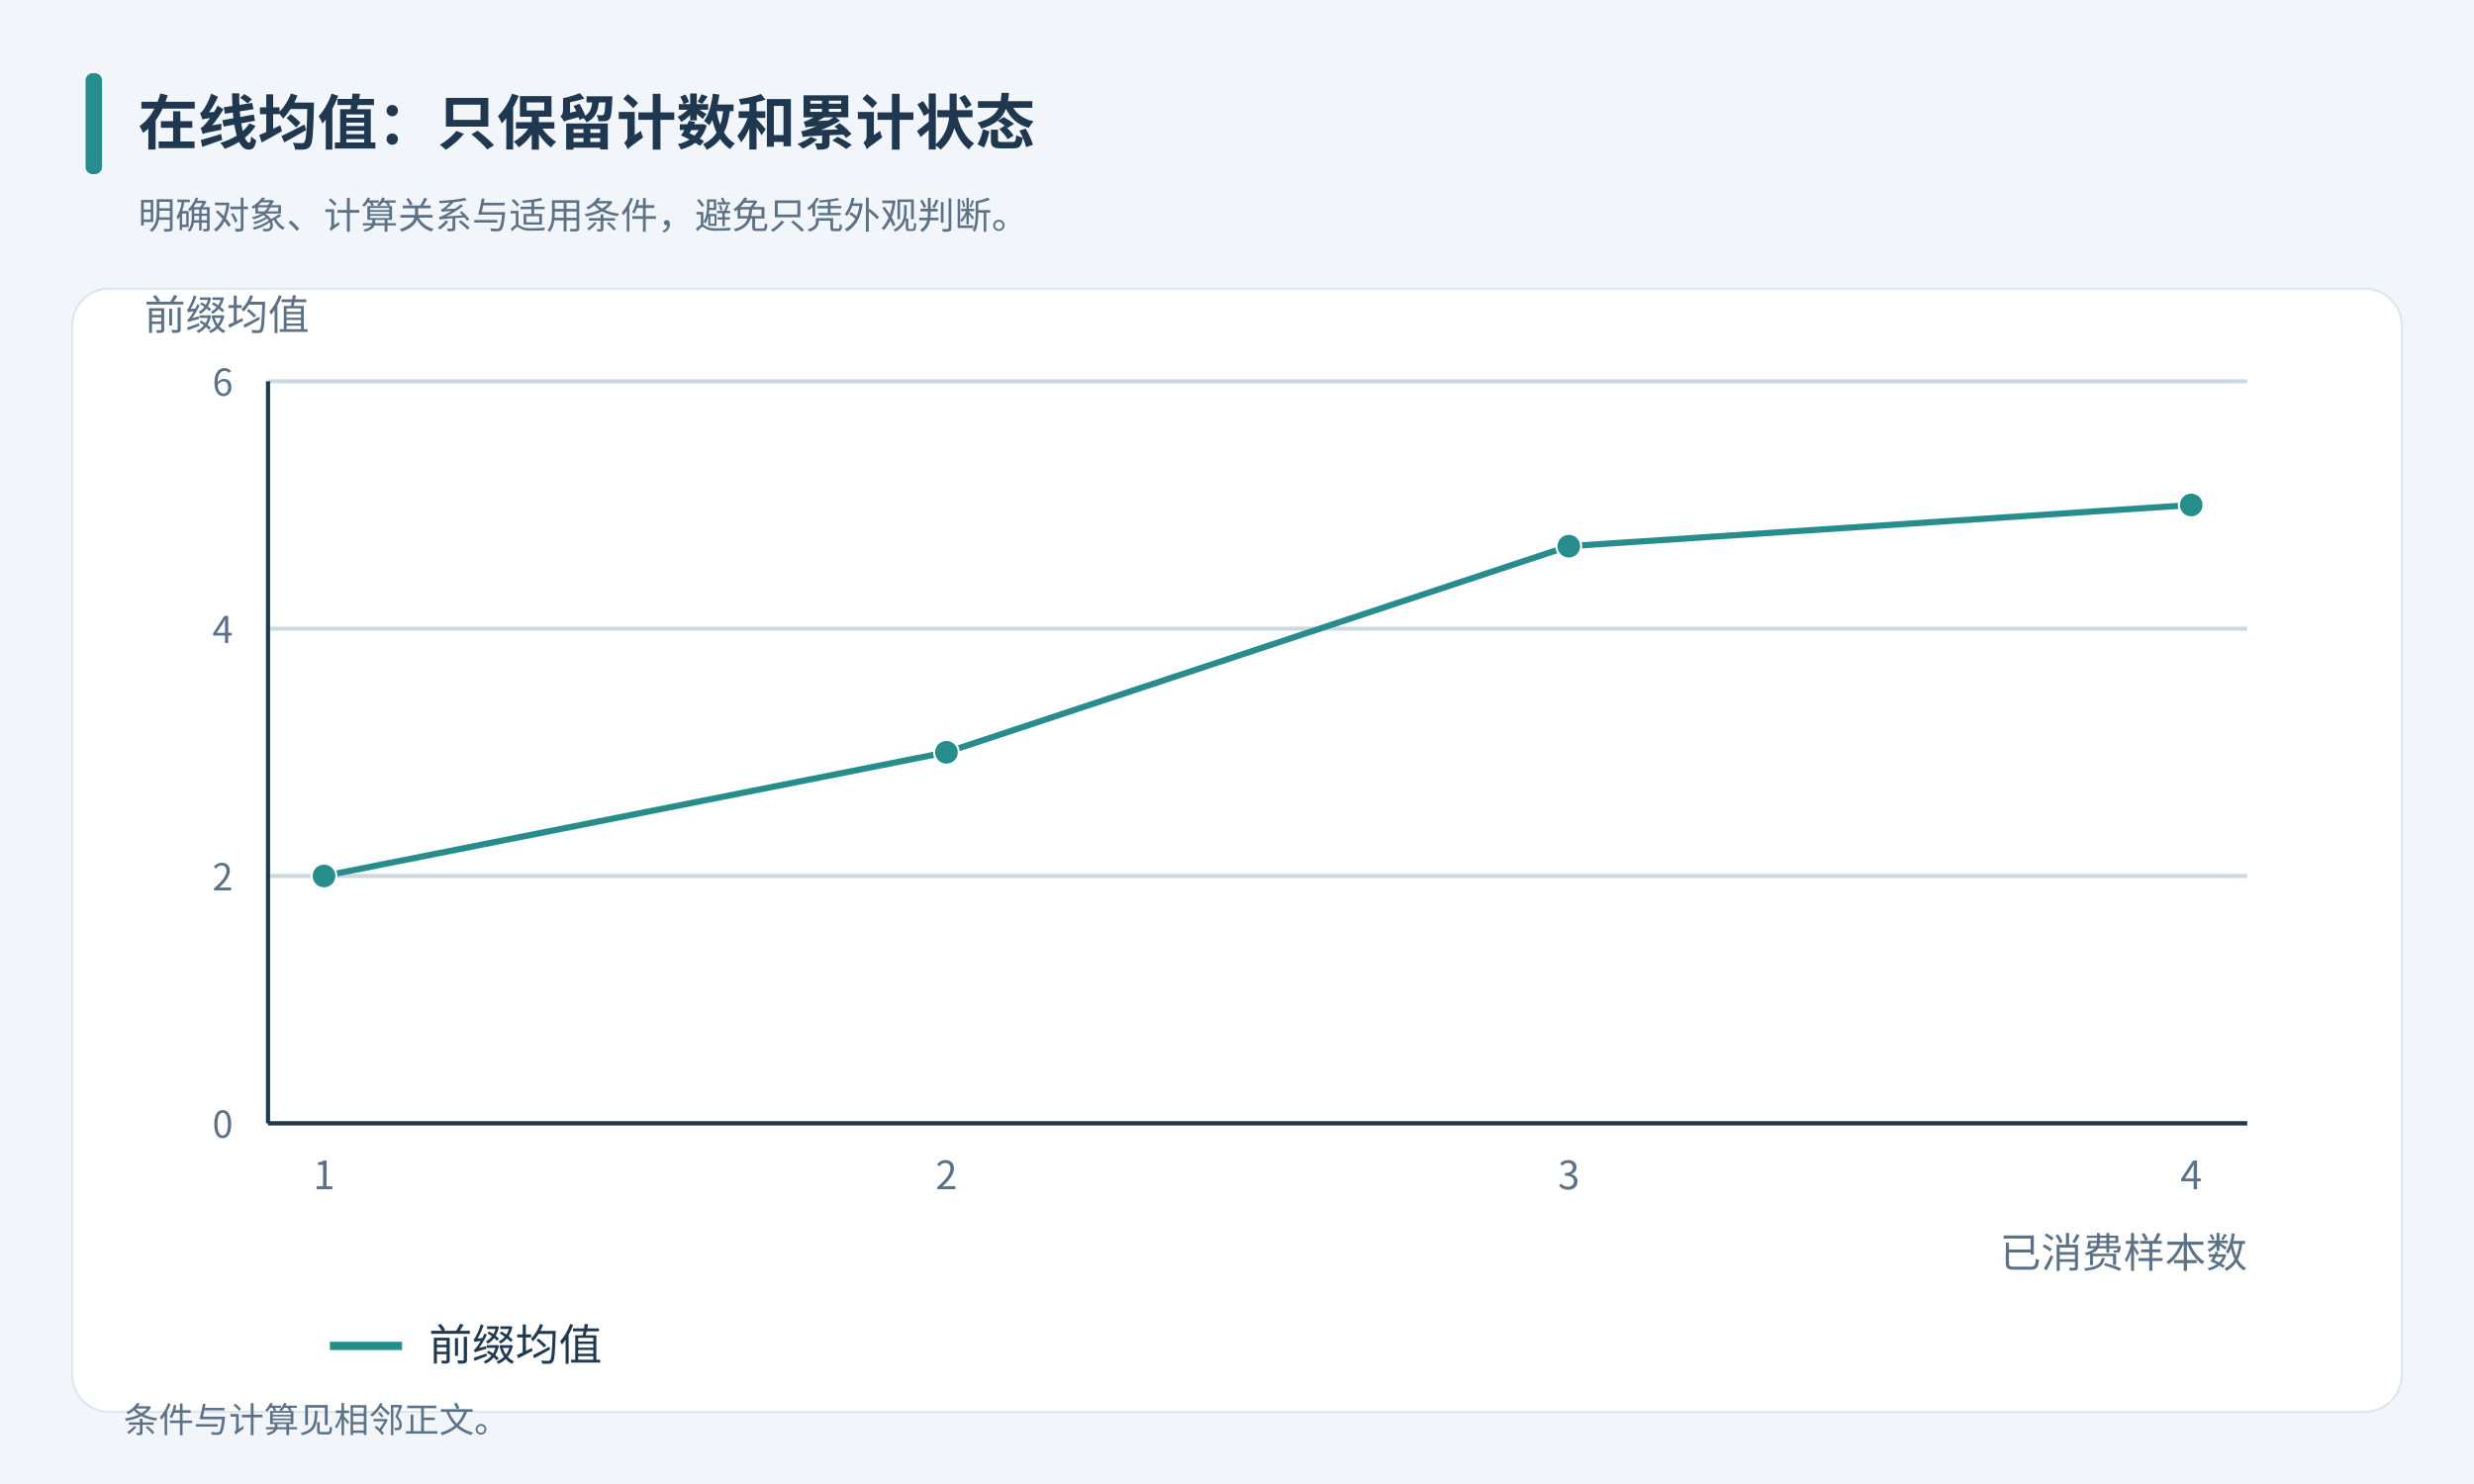
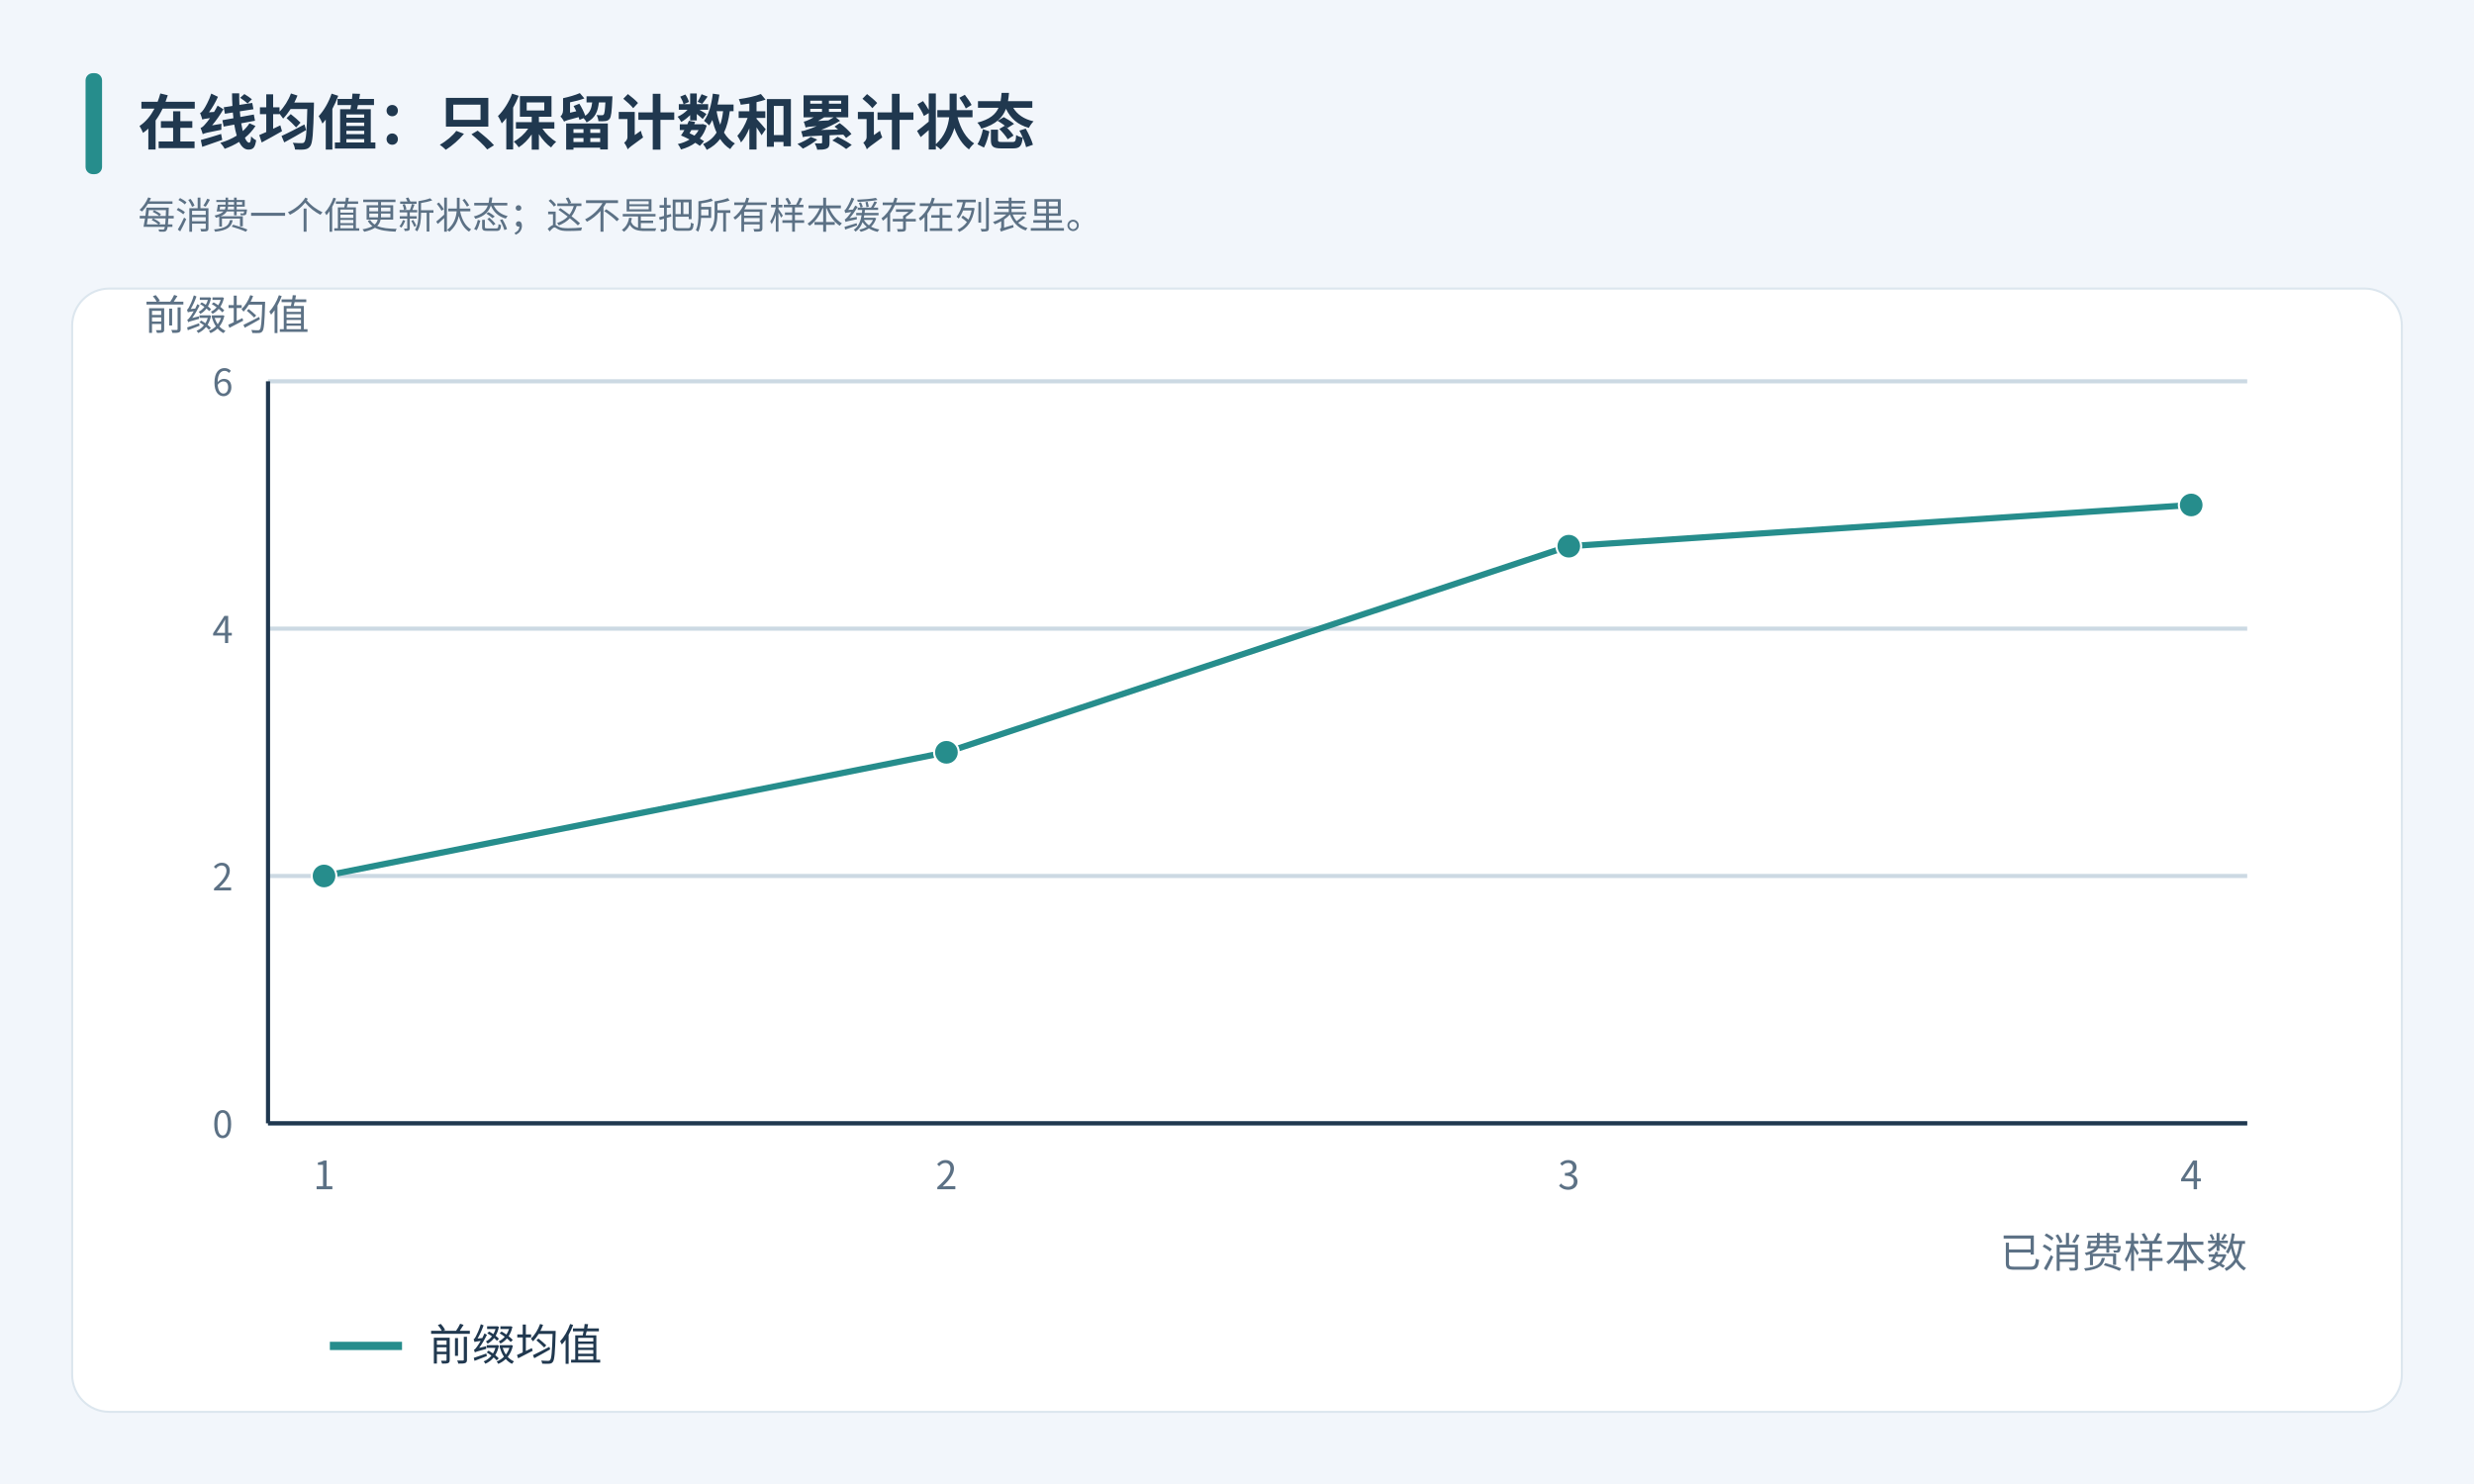
<svg xmlns="http://www.w3.org/2000/svg" width="1200" height="720" viewBox="0 0 1200 720" role="img" aria-labelledby="title desc">
  <defs>
    <marker id="arr" markerWidth="9" markerHeight="9" refX="8" refY="4.5" orient="auto">
      <path d="M0 0 L9 4.5 L0 9" fill="#507db3" />
    </marker>
  </defs>
  <g font-family="Microsoft YaHei, Noto Sans CJK SC, sans-serif">
    <rect x="0" y="0" width="1200" height="720" fill="#f2f6fb" stroke="#f2f6fb" rx="0" />
    <rect x="35" y="140" width="1130" height="545.0" fill="#ffffff" stroke="#dce6ee" rx="18" />
    <rect x="42" y="36" width="7" height="48" fill="#268d8c" stroke="#268d8c" rx="3" />
    <text x="67" y="70" font-size="29" fill="#20384f" text-anchor="start" font-weight="700">在线均值：只保留计数和累计状态</text>
-     <text x="67" y="111" font-size="18" fill="#5c7185" text-anchor="start" font-weight="400">明确对象、计算关系与适用条件，避免只凭外观判断。</text>
+     <text x="67" y="111" font-size="18" fill="#5c7185" text-anchor="start" font-weight="400">每消费一个值更新状态；这不是把所有样本缓存在列表里。</text>
    <path d="M130,545 L1090,545" stroke="#8ba6b9" stroke-width="2" fill="none" />
    <text x="113" y="552" font-size="18" fill="#5c7185" text-anchor="end" font-weight="400">0</text>
    <path d="M130,425 L1090,425" stroke="#ccd9e3" stroke-width="2" fill="none" />
    <text x="113" y="432" font-size="18" fill="#5c7185" text-anchor="end" font-weight="400">2</text>
    <path d="M130,305 L1090,305" stroke="#ccd9e3" stroke-width="2" fill="none" />
    <text x="113" y="312" font-size="18" fill="#5c7185" text-anchor="end" font-weight="400">4</text>
    <path d="M130,185 L1090,185" stroke="#ccd9e3" stroke-width="2" fill="none" />
    <text x="113" y="192" font-size="18" fill="#5c7185" text-anchor="end" font-weight="400">6</text>
    <text x="157.17" y="577" font-size="19" fill="#5c7185" text-anchor="middle" font-weight="400">1</text>
    <text x="459.057" y="577" font-size="19" fill="#5c7185" text-anchor="middle" font-weight="400">2</text>
    <text x="760.943" y="577" font-size="19" fill="#5c7185" text-anchor="middle" font-weight="400">3</text>
    <text x="1062.83" y="577" font-size="19" fill="#5c7185" text-anchor="middle" font-weight="400">4</text>
    <path d="M130,545 L1090,545" stroke="#20384f" stroke-width="2" fill="none" />
    <path d="M130,185 L130,545" stroke="#20384f" stroke-width="2" fill="none" />
    <text x="70" y="160" font-size="20" fill="#5c7185" text-anchor="start" font-weight="400">前缀均值</text>
    <text x="1090" y="615" font-size="20" fill="#5c7185" text-anchor="end" font-weight="400">已消费样本数</text>
    <polyline points="157.17,425.00 459.06,365.00 760.94,265.00 1062.83,245.00" fill="none" stroke="#268d8c" stroke-width="3" />
    <circle cx="157.17" cy="425.00" r="6" fill="#268d8c" stroke="white" />
    <circle cx="459.06" cy="365.00" r="6" fill="#268d8c" stroke="white" />
    <circle cx="760.94" cy="265.00" r="6" fill="#268d8c" stroke="white" />
    <circle cx="1062.83" cy="245.00" r="6" fill="#268d8c" stroke="white" />
    <path d="M160,653 L195,653" stroke="#268d8c" stroke-width="4" fill="none" />
    <text x="208" y="660" font-size="21" fill="#20384f" text-anchor="start" font-weight="400">前缀均值</text>
-     <text x="60" y="695" font-size="17" fill="#5c7185" text-anchor="start" font-weight="400">条件与计算见相邻正文。</text>
  </g>
</svg>
